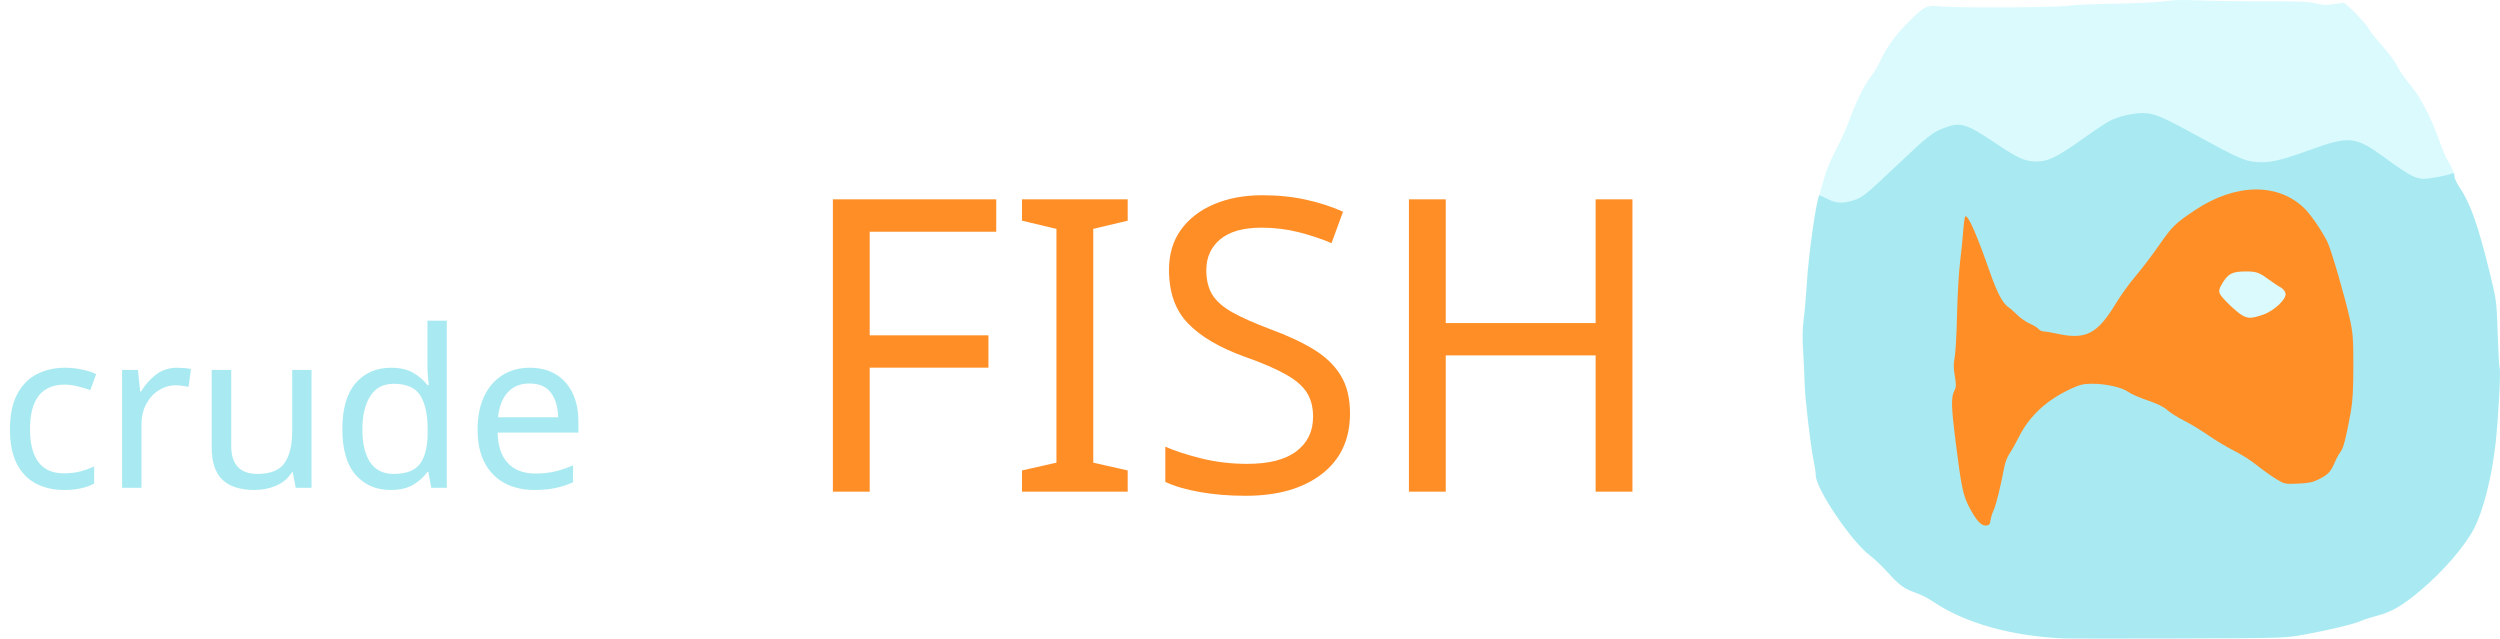
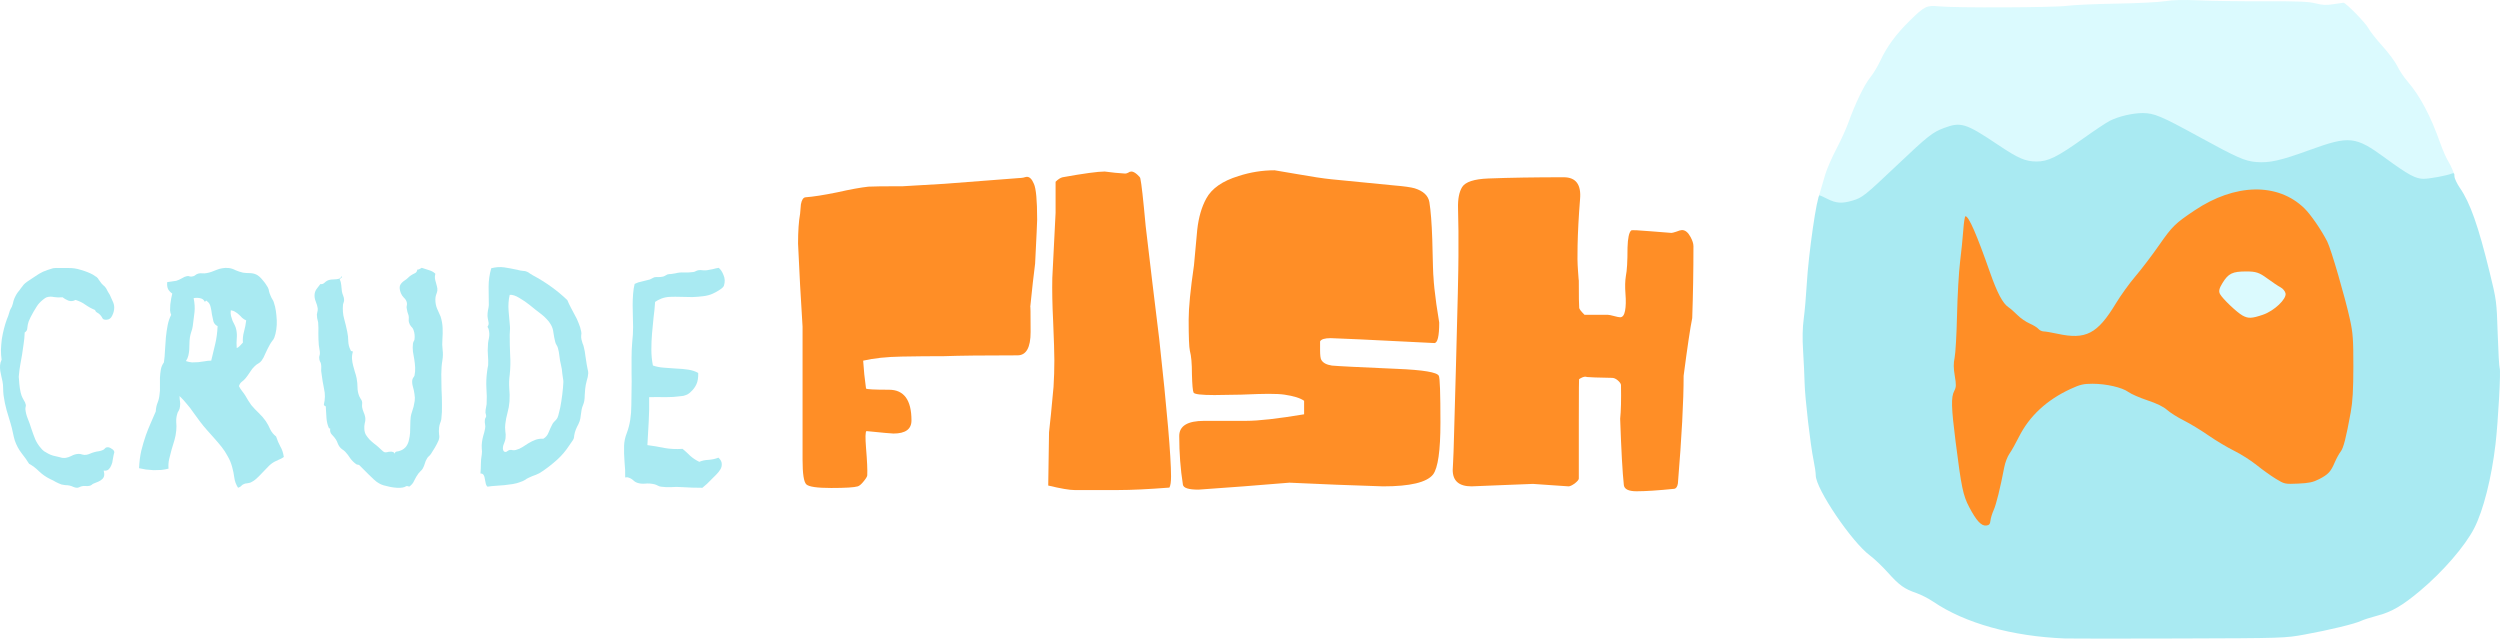
<svg xmlns="http://www.w3.org/2000/svg" width="391.476" height="100" id="svg2" version="1.1">
  <defs id="defs4" />
  <g id="layer1" transform="translate(-37.18427,-555.5168)">
-     <text xml:space="preserve" style="font-style:normal;font-variant:normal;font-weight:normal;font-stretch:normal;line-height:0%;font-family:'Conventional Wisdom';-inkscape-font-specification:'Conventional Wisdom';letter-spacing:0px;word-spacing:0px;fill:#ff8e26;fill-opacity:1;stroke:none;" x="161.385" y="632.509" id="text2985">
-       <tspan id="tspan2987" x="161.385" y="632.509" style="font-size:64.11px;line-height:1.25;fill:#ff8e26;fill-opacity:1;">FISH</tspan>
-     </text>
-     <text xml:space="preserve" style="font-style:normal;font-variant:normal;font-weight:normal;font-stretch:normal;line-height:0%;font-family:Remnant;-inkscape-font-specification:Remnant;letter-spacing:0px;word-spacing:0px;fill:#a9eaf2;fill-opacity:1;stroke:none;" x="36.851" y="631.897" id="text2989">
-       <tspan id="tspan2991" x="36.851" y="631.897" style="font-size:34.443px;line-height:1.25;fill:#a9eaf2;fill-opacity:1;">crude</tspan>
-     </text>
+     <g aria-label="FISH" id="text2985" style="font-style:normal;font-variant:normal;font-weight:normal;font-stretch:normal;line-height:0%;font-family:'Conventional Wisdom';-inkscape-font-specification:'Conventional Wisdom';letter-spacing:0px;word-spacing:0px;fill:#ff8e26;fill-opacity:1;stroke:none">
+       <path d="m 199.594,589.876 q 0,0.577 -0.321,6.924 -0.321,2.436 -0.769,6.86 0.064,-0.769 0.064,3.847 0,3.654 -2.052,3.654 -7.885,0 -11.476,0.128 -3.334,0 -6.667,0.064 -3.59,0.064 -6.026,0.641 0.128,2.116 0.449,4.359 0.128,0.192 3.59,0.192 3.526,0 3.526,4.808 0,2.052 -2.821,2.052 -0.449,0 -4.231,-0.385 -0.256,0.192 -0.064,2.628 0.256,3.077 0.192,4.295 0,0.256 -0.577,0.962 -0.513,0.641 -0.898,0.769 -0.833,0.256 -4.167,0.256 -3.334,0 -3.911,-0.577 -0.577,-0.577 -0.577,-3.847 v -20.836 q 0,-0.256 -0.385,-6.475 -0.321,-6.283 -0.321,-6.539 0,-2.885 0.321,-4.68 0.064,-0.705 0.128,-1.475 0.192,-1.026 0.705,-1.09 1.795,-0.128 4.936,-0.769 3.141,-0.705 4.936,-0.898 1.026,-0.064 5.385,-0.064 0.256,0 3.27,-0.192 3.077,-0.192 3.27,-0.192 0.256,0 5.834,-0.449 5.642,-0.449 5.834,-0.449 0.256,0 0.641,-0.064 0.449,-0.128 0.577,-0.128 0.641,0 1.09,1.09 0.513,1.09 0.513,5.578 z" style="font-size:64.109px;line-height:1.25;fill:#ff8e26;fill-opacity:1" id="path838" />
+       <path d="m 220.558,630.137 q 0,1.282 -0.256,1.731 -4.936,0.385 -8.014,0.385 h -6.86 q -1.154,0 -4.103,-0.705 0,0.256 0.128,-8.334 0.256,-2.18 0.705,-7.116 0.128,-2.052 0.128,-4.167 0,-1.667 -0.192,-6.155 -0.192,-3.847 -0.128,-6.731 0.256,-4.872 0.513,-10.193 v -4.872 q 0.577,-0.577 1.09,-0.705 5.001,-0.898 6.603,-0.898 0.192,0 1.603,0.192 1.41,0.128 1.603,0.128 0.192,0 0.449,-0.128 0.256,-0.192 0.513,-0.192 0.385,0 0.898,0.449 0.513,0.449 0.513,0.641 0.256,1.09 0.833,7.437 1.026,8.783 2.116,17.63 1.859,16.925 1.859,21.605 z" style="font-size:64.109px;line-height:1.25;fill:#ff8e26;fill-opacity:1" id="path840" />
+       <path d="m 262.742,621.739 q 0,6.539 -1.154,8.078 -1.475,1.859 -7.821,1.859 -0.192,0 -7.308,-0.256 -7.116,-0.321 -7.373,-0.321 -0.256,0 -7.18,0.577 -6.86,0.513 -7.052,0.513 -2.308,0 -2.436,-0.769 -0.577,-3.654 -0.577,-7.629 0,-2.372 3.911,-2.372 h 6.539 q 2.949,0 9.104,-1.026 v -2.116 q -0.898,-0.641 -3.077,-0.962 -0.833,-0.128 -2.5,-0.128 -1.282,0 -4.295,0.128 -2.949,0.064 -4.167,0.064 -3.077,0 -3.27,-0.385 -0.192,-0.385 -0.256,-2.885 0,-2.5 -0.321,-3.654 -0.192,-0.833 -0.192,-4.872 0,-2.821 0.833,-8.527 0.256,-2.757 0.513,-5.578 0.321,-2.885 1.41,-4.872 1.282,-2.372 5.065,-3.526 2.757,-0.898 5.642,-0.898 0.128,0 3.398,0.577 3.59,0.641 5.513,0.833 3.27,0.321 9.809,0.962 2.308,0.192 3.205,0.449 2.051,0.641 2.308,2.18 0.321,1.987 0.449,5.77 0.128,5.706 0.192,5.962 0.064,1.41 0.449,4.231 0.449,2.757 0.449,2.885 0,3.205 -0.769,3.205 -15.194,-0.769 -16.22,-0.769 -1.41,0 -1.667,0.513 0,0 0,1.346 0,1.218 0.192,1.539 0.385,0.705 1.667,0.898 1.282,0.128 10.193,0.513 6.155,0.256 6.539,1.09 0.256,0.385 0.256,7.373 z" style="font-size:64.109px;line-height:1.25;fill:#ff8e26;fill-opacity:1" id="path842" />
+       <path d="m 302.362,594.044 q 0,5.898 -0.192,11.283 -0.449,2.18 -1.346,9.039 0,5.962 -0.898,16.861 -0.128,0.769 -0.577,0.833 -3.782,0.385 -5.898,0.385 -1.859,0 -1.987,-0.962 -0.321,-2.949 -0.577,-10.386 0.192,-1.795 0.128,-5.321 -0.064,-0.321 -0.513,-0.705 -0.449,-0.385 -0.898,-0.385 -3.398,-0.064 -3.847,-0.128 -0.449,-0.064 -0.256,-0.064 -0.449,0 -1.026,0.385 -0.064,-0.577 -0.064,6.603 v 8.975 q 0,0.256 -0.641,0.769 -0.641,0.449 -0.962,0.449 -0.192,0 -2.821,-0.192 -2.564,-0.192 -2.757,-0.192 -0.256,0 -4.872,0.192 -4.552,0.192 -4.744,0.192 -2.949,0 -2.949,-2.564 0,-0.385 0.064,-1.282 0.064,-0.962 0.064,-1.475 0,0.321 0.385,-13.655 0.385,-14.04 0.385,-17.053 0,-3.975 0,-3.975 0,-0.321 -0.064,-3.526 -0.064,-2.18 0.641,-3.334 0.769,-1.218 4.103,-1.346 5.065,-0.192 11.796,-0.192 2.885,0 2.564,3.462 -0.321,4.039 -0.385,7.244 -0.064,2.244 0.064,3.911 0.128,1.859 0.128,1.475 0,3.847 0.064,4.359 0,0.256 0.833,1.09 h 3.654 q 0.256,0 0.962,0.192 0.705,0.192 0.962,0.192 0.577,0 0.769,-1.026 0.192,-1.026 0.064,-2.628 -0.128,-1.667 0.064,-2.821 0.256,-1.218 0.256,-4.424 0.064,-2.244 0.577,-2.693 0.128,-0.128 3.077,0.128 3.27,0.256 3.205,0.256 0.192,0 0.769,-0.192 0.641,-0.256 0.898,-0.256 0.769,0 1.346,1.09 0.449,0.833 0.449,1.41 z" style="font-size:64.109px;line-height:1.25;fill:#ff8e26;fill-opacity:1" id="path844" />
+     </g>
+     <g aria-label="crude" id="text2989" style="font-style:normal;font-variant:normal;font-weight:normal;font-stretch:normal;line-height:0%;font-family:Remnant;-inkscape-font-specification:Remnant;letter-spacing:0px;word-spacing:0px;fill:#a9eaf2;fill-opacity:1;stroke:none">
+       <path d="m 53.418,629.21 q 0.138,0.482 0.069,0.827 -0.069,0.31 -0.31,0.517 -0.207,0.207 -0.586,0.379 -0.344,0.138 -0.758,0.31 -0.172,0.069 -0.31,0.207 -0.138,0.103 -0.31,0.138 -0.276,0.069 -0.62,0.034 -0.31,-0.034 -0.586,0.034 -0.276,0.069 -0.448,0.172 -0.172,0.069 -0.31,0.069 -0.276,0 -0.586,-0.138 -0.276,-0.138 -0.586,-0.207 -0.344,-0.069 -0.689,-0.069 -0.31,-0.034 -0.586,-0.103 -0.379,-0.138 -0.861,-0.379 -0.448,-0.276 -0.861,-0.448 -0.999,-0.482 -1.791,-1.24 -0.758,-0.758 -1.55,-1.171 -0.482,-0.792 -1.171,-1.653 -0.689,-0.896 -1.068,-1.998 -0.172,-0.586 -0.31,-1.274 -0.138,-0.689 -0.344,-1.378 -0.31,-0.999 -0.62,-2.067 -0.31,-1.102 -0.482,-2.342 -0.069,-0.586 -0.069,-1.137 0,-0.551 -0.103,-1.068 -0.069,-0.344 -0.172,-0.758 -0.103,-0.413 -0.172,-0.861 -0.069,-0.448 -0.034,-0.896 0.034,-0.448 0.241,-0.861 -0.103,-0.723 -0.103,-1.55 0.034,-0.861 0.138,-1.688 0.138,-0.861 0.344,-1.653 0.207,-0.792 0.448,-1.447 0.103,-0.276 0.207,-0.517 0.103,-0.276 0.172,-0.551 0.069,-0.276 0.172,-0.482 0.138,-0.207 0.241,-0.448 0.172,-0.482 0.241,-0.861 0.103,-0.379 0.344,-0.827 0.138,-0.276 0.344,-0.551 0.241,-0.276 0.448,-0.586 0.276,-0.379 0.482,-0.62 0.241,-0.241 0.482,-0.413 0.241,-0.172 0.517,-0.344 0.31,-0.207 0.723,-0.482 0.689,-0.482 1.274,-0.758 0.62,-0.276 1.584,-0.551 0.379,-0.069 1.068,-0.034 0.723,0 1.24,0 1.068,-0.034 2.101,0.31 1.068,0.31 1.825,0.723 0.276,0.172 0.413,0.276 0.172,0.069 0.276,0.207 0.138,0.103 0.207,0.276 0.103,0.138 0.276,0.379 0.172,0.276 0.448,0.517 0.276,0.207 0.448,0.482 0.103,0.172 0.276,0.517 0.172,0.31 0.31,0.517 0.241,0.482 0.448,0.999 0.241,0.482 0.241,0.999 0,0.62 -0.31,1.24 -0.276,0.62 -0.861,0.654 -0.517,0.034 -0.654,-0.207 -0.103,-0.241 -0.344,-0.517 -0.207,-0.241 -0.482,-0.379 -0.276,-0.138 -0.344,-0.413 -0.827,-0.344 -1.515,-0.827 -0.654,-0.482 -1.55,-0.758 -0.551,0.31 -1.137,0.103 -0.551,-0.241 -0.896,-0.517 -0.723,0.069 -1.343,-0.034 -0.586,-0.138 -1.137,0.034 -0.207,0.069 -0.586,0.379 -0.379,0.31 -0.586,0.551 -0.172,0.172 -0.413,0.551 -0.241,0.379 -0.482,0.792 -0.241,0.413 -0.448,0.827 -0.207,0.413 -0.31,0.689 -0.172,0.517 -0.207,0.999 0,0.482 -0.413,0.723 -0.034,0.964 -0.172,1.825 -0.103,0.827 -0.241,1.653 -0.138,0.792 -0.276,1.55 -0.138,0.758 -0.207,1.55 -0.034,0.172 -0.034,0.379 0.034,0.207 0.034,0.379 0.034,0.689 0.138,1.412 0.103,0.689 0.276,1.171 0.138,0.344 0.344,0.689 0.241,0.344 0.31,0.723 0.034,0.172 -0.034,0.344 -0.034,0.138 -0.034,0.31 0.069,0.758 0.379,1.515 0.31,0.758 0.551,1.55 0.31,0.93 0.62,1.688 0.344,0.758 0.861,1.343 0.172,0.241 0.517,0.517 0.379,0.241 0.654,0.379 0.31,0.172 0.758,0.31 0.448,0.103 0.896,0.207 0.172,0.069 0.517,0.138 0.379,0.034 0.586,0 0.413,-0.069 0.896,-0.31 0.482,-0.276 1.102,-0.31 0.31,0 0.586,0.103 0.31,0.103 0.654,0.034 0.241,-0.034 0.551,-0.172 0.31,-0.138 0.689,-0.241 0.344,-0.103 0.689,-0.138 0.379,-0.069 0.586,-0.172 0.207,-0.069 0.344,-0.241 0.172,-0.207 0.413,-0.207 0.276,-0.034 0.62,0.207 0.379,0.207 0.448,0.482 0.034,0.138 -0.034,0.276 -0.034,0.103 -0.069,0.276 -0.069,0.31 -0.138,0.758 -0.034,0.413 -0.207,0.792 -0.138,0.379 -0.413,0.654 -0.276,0.276 -0.792,0.207 z" style="font-size:34.443px;line-height:1.25;fill:#a9eaf2;fill-opacity:1" id="path847" />
+       <path d="m 74.601,615.984 q 0.207,0.413 0.482,0.758 0.276,0.344 0.517,0.723 0.241,0.379 0.448,0.758 0.207,0.344 0.482,0.723 0.551,0.654 1.171,1.24 0.62,0.586 1.102,1.274 0.413,0.62 0.689,1.274 0.31,0.654 0.93,1.137 0.276,0.861 0.654,1.55 0.413,0.689 0.551,1.653 -0.379,0.276 -0.758,0.413 -0.344,0.138 -0.723,0.344 -0.551,0.31 -0.999,0.792 -0.448,0.448 -0.896,0.93 -0.448,0.482 -0.896,0.896 -0.448,0.413 -0.999,0.654 -0.241,0.069 -0.517,0.103 -0.241,0 -0.448,0.103 -0.276,0.103 -0.448,0.31 -0.138,0.172 -0.482,0.276 -0.482,-0.758 -0.586,-1.584 -0.103,-0.827 -0.344,-1.688 -0.241,-0.896 -0.689,-1.653 -0.413,-0.792 -0.964,-1.481 -0.551,-0.689 -1.137,-1.343 -0.586,-0.654 -1.137,-1.274 -0.586,-0.654 -1.102,-1.343 -0.517,-0.723 -1.033,-1.412 -0.482,-0.723 -1.033,-1.343 -0.517,-0.654 -1.137,-1.24 0,0.413 0.069,0.827 0.069,0.379 0,0.827 -0.034,0.379 -0.207,0.654 -0.172,0.241 -0.241,0.551 -0.172,0.586 -0.138,1.24 0.069,0.654 0,1.309 -0.069,0.758 -0.276,1.481 -0.207,0.723 -0.448,1.481 -0.207,0.723 -0.379,1.481 -0.172,0.723 -0.103,1.515 -0.517,0.138 -1.137,0.207 -0.586,0.034 -1.206,0.034 -0.62,-0.034 -1.206,-0.103 -0.586,-0.103 -1.068,-0.207 0.069,-1.515 0.344,-2.721 0.31,-1.24 0.723,-2.445 0.344,-0.964 0.758,-1.894 0.413,-0.93 0.792,-1.825 0.034,-0.758 0.276,-1.343 0.241,-0.586 0.31,-1.274 0.103,-0.62 0.069,-1.309 0,-0.689 0,-1.343 0.034,-0.689 0.138,-1.274 0.103,-0.62 0.482,-1.137 0.138,-0.93 0.172,-1.929 0.069,-1.033 0.138,-1.998 0.103,-0.999 0.276,-1.894 0.172,-0.896 0.551,-1.619 -0.138,-0.31 -0.172,-0.723 0,-0.448 0.034,-0.896 0.069,-0.482 0.138,-0.93 0.103,-0.448 0.172,-0.792 -0.413,-0.276 -0.654,-0.689 -0.207,-0.448 -0.138,-1.102 0.413,-0.069 0.723,-0.103 0.31,-0.034 0.689,-0.103 0.448,-0.138 0.861,-0.379 0.413,-0.276 0.792,-0.344 0.241,-0.069 0.448,0.034 0.207,0.069 0.448,0 0.276,-0.034 0.448,-0.207 0.207,-0.172 0.482,-0.241 0.276,-0.069 0.586,-0.034 0.344,0.034 0.689,-0.034 0.413,-0.069 0.792,-0.207 0.379,-0.172 0.792,-0.31 0.413,-0.172 0.861,-0.241 0.482,-0.103 1.068,-0.034 0.517,0.069 1.033,0.344 0.551,0.241 1.171,0.379 0.482,0.069 0.999,0.069 0.551,0 1.033,0.207 0.241,0.103 0.517,0.344 0.276,0.241 0.517,0.551 0.276,0.31 0.482,0.62 0.207,0.31 0.344,0.551 0.138,0.276 0.172,0.586 0.069,0.31 0.241,0.689 0.103,0.276 0.276,0.551 0.172,0.241 0.241,0.517 0.207,0.586 0.31,1.309 0.103,0.689 0.138,1.447 0.034,0.723 -0.069,1.447 -0.103,0.723 -0.31,1.274 -0.103,0.276 -0.344,0.551 -0.207,0.276 -0.379,0.586 -0.379,0.689 -0.689,1.378 -0.276,0.689 -0.586,1.102 -0.207,0.276 -0.517,0.448 -0.276,0.138 -0.551,0.413 -0.413,0.379 -0.723,0.896 -0.31,0.482 -0.689,0.964 -0.276,0.344 -0.62,0.586 -0.31,0.241 -0.448,0.689 z m -3.341,-9.403 q -0.482,-0.207 -0.654,-0.723 -0.138,-0.551 -0.241,-1.137 -0.069,-0.62 -0.207,-1.171 -0.138,-0.586 -0.551,-0.861 -0.103,-0.172 -0.241,0 -0.103,0.138 -0.172,0 -0.172,-0.379 -0.689,-0.482 -0.517,-0.103 -0.999,0 0.241,1.171 0.138,2.17 -0.103,0.999 -0.276,2.204 -0.069,0.482 -0.241,0.93 -0.138,0.413 -0.207,0.861 -0.069,0.482 -0.069,0.964 0,0.482 -0.034,0.964 -0.034,0.448 -0.138,0.896 -0.103,0.448 -0.379,0.861 0.482,0.172 0.964,0.207 0.482,0 0.964,-0.034 0.517,-0.069 0.999,-0.138 0.517,-0.103 1.033,-0.103 0.31,-1.309 0.62,-2.583 0.31,-1.274 0.379,-2.824 z m 2.928,0.586 q 0.138,0.689 0.069,1.343 -0.069,0.654 0,1.515 0.207,-0.069 0.482,-0.344 0.276,-0.276 0.482,-0.517 -0.069,-0.861 0.172,-1.722 0.241,-0.861 0.344,-1.757 -0.344,-0.138 -0.62,-0.379 -0.241,-0.276 -0.517,-0.517 -0.241,-0.241 -0.551,-0.413 -0.276,-0.207 -0.723,-0.276 -0.069,0.482 0.034,0.896 0.103,0.379 0.241,0.758 0.172,0.344 0.344,0.689 0.172,0.344 0.241,0.723 z" style="font-size:34.443px;line-height:1.25;fill:#a9eaf2;fill-opacity:1" id="path849" />
+       <path d="m 105.358,598.384 q -0.103,0.379 -0.069,0.689 0.034,0.31 0.138,0.62 0.103,0.31 0.172,0.654 0.103,0.31 0.069,0.689 -0.069,0.344 -0.207,0.689 -0.103,0.31 -0.103,0.689 0,0.792 0.276,1.447 0.31,0.654 0.551,1.24 0.276,0.896 0.31,1.791 0.034,0.896 -0.035,1.791 -0.069,0.792 0.035,1.619 0.103,0.827 -0.035,1.619 -0.172,1.033 -0.172,2.204 0,1.137 0.034,2.342 0.069,1.206 0.069,2.411 0.034,1.171 -0.103,2.308 -0.069,0.344 -0.207,0.654 -0.103,0.31 -0.138,0.62 -0.069,0.586 0,1.102 0.103,0.482 -0.103,0.964 -0.207,0.482 -0.551,1.068 -0.344,0.586 -0.62,0.999 -0.138,0.207 -0.344,0.379 -0.172,0.138 -0.276,0.344 -0.241,0.379 -0.344,0.792 -0.103,0.379 -0.31,0.758 -0.138,0.241 -0.344,0.413 -0.172,0.172 -0.344,0.379 -0.379,0.517 -0.654,1.102 -0.241,0.586 -0.792,0.964 -0.379,-0.172 -0.551,-0.034 -0.138,0.103 -0.482,0.172 -0.413,0.069 -0.93,0.034 -0.517,-0.034 -1.033,-0.138 -0.517,-0.103 -0.999,-0.241 -0.448,-0.138 -0.723,-0.31 -0.344,-0.172 -0.827,-0.62 -0.448,-0.448 -0.792,-0.758 l -1.481,-1.481 q -0.103,-0.069 -0.276,-0.069 -0.172,-0.034 -0.241,-0.103 -0.517,-0.379 -0.896,-0.896 -0.344,-0.551 -0.792,-1.033 -0.207,-0.207 -0.482,-0.379 -0.241,-0.172 -0.413,-0.413 -0.172,-0.241 -0.276,-0.517 -0.103,-0.31 -0.276,-0.586 -0.241,-0.379 -0.62,-0.758 -0.379,-0.379 -0.276,-0.964 -0.069,-0.069 -0.138,-0.034 -0.069,0.034 -0.103,-0.138 -0.276,-0.62 -0.344,-1.447 -0.034,-0.827 -0.103,-1.653 0.034,-0.241 -0.138,-0.276 -0.138,-0.034 -0.172,-0.207 0.31,-1.274 0.034,-2.445 -0.241,-1.171 -0.413,-2.514 -0.069,-0.344 -0.034,-0.689 0.034,-0.379 -0.034,-0.723 -0.034,-0.207 -0.172,-0.413 -0.103,-0.241 -0.103,-0.482 -0.034,-0.172 0.034,-0.379 0.069,-0.207 0.069,-0.413 0,-0.276 -0.069,-0.586 -0.069,-0.344 -0.103,-0.689 -0.069,-0.861 -0.069,-1.791 0.034,-0.93 -0.034,-1.757 -0.034,-0.241 -0.103,-0.448 -0.069,-0.207 -0.069,-0.448 -0.069,-0.344 0.034,-0.654 0.103,-0.344 0.069,-0.654 -0.069,-0.482 -0.31,-1.068 -0.241,-0.586 -0.172,-1.171 0.069,-0.482 0.344,-0.827 0.276,-0.344 0.551,-0.723 0.379,0.069 0.689,-0.241 0.31,-0.31 0.723,-0.413 0.276,-0.069 0.551,-0.069 0.31,0 0.551,-0.034 0.276,-0.034 0.482,-0.103 0.207,-0.103 0.344,-0.379 0.103,0.138 -0.069,0.276 -0.172,0.103 -0.241,0.207 0.207,0.413 0.241,0.896 0.034,0.482 0.103,0.999 0.069,0.379 0.207,0.689 0.138,0.31 0.138,0.689 0,0.172 -0.069,0.344 -0.069,0.172 -0.103,0.344 -0.103,1.206 0.172,2.204 0.276,0.999 0.482,1.998 0.172,0.792 0.172,1.55 0.034,0.758 0.344,1.343 0.034,0.172 0.172,0.207 0.138,0 0.207,0.069 -0.172,0.586 -0.138,1.137 0.034,0.517 0.172,1.033 0.138,0.517 0.276,0.999 0.172,0.482 0.276,0.999 0.138,0.758 0.138,1.447 0,0.689 0.276,1.378 0.069,0.172 0.207,0.379 0.138,0.172 0.207,0.379 0.069,0.207 0.034,0.482 -0.034,0.241 0,0.482 0.069,0.379 0.241,0.792 0.172,0.379 0.241,0.758 0.069,0.482 -0.069,0.93 -0.103,0.448 -0.069,0.93 0.034,0.517 0.241,0.896 0.241,0.379 0.551,0.723 0.344,0.344 0.689,0.62 0.379,0.276 0.723,0.586 0.207,0.172 0.482,0.448 0.276,0.276 0.448,0.344 0.207,0.069 0.448,0 0.241,-0.069 0.448,-0.069 0.241,-0.034 0.413,0.034 0.207,0.034 0.276,0.276 0.138,-0.344 0.413,-0.344 0.276,-0.034 0.517,-0.138 0.241,-0.069 0.517,-0.276 0.276,-0.207 0.413,-0.413 0.31,-0.448 0.413,-0.999 0.138,-0.551 0.172,-1.137 0.034,-0.62 0.034,-1.24 0,-0.62 0.069,-1.24 0.069,-0.413 0.207,-0.792 0.138,-0.379 0.241,-0.792 0.103,-0.413 0.172,-0.896 0.069,-0.482 -0.034,-1.068 -0.069,-0.551 -0.241,-1.137 -0.172,-0.586 -0.103,-1.068 0.034,-0.172 0.138,-0.344 0.138,-0.172 0.207,-0.344 0.138,-0.654 0.103,-1.274 -0.034,-0.654 -0.138,-1.274 -0.103,-0.62 -0.207,-1.206 -0.069,-0.62 0,-1.24 0.034,-0.207 0.103,-0.344 0.103,-0.138 0.138,-0.31 0.103,-0.792 -0.138,-1.447 -0.103,-0.344 -0.379,-0.586 -0.241,-0.276 -0.344,-0.654 -0.069,-0.241 -0.034,-0.517 0.034,-0.31 -0.035,-0.586 -0.069,-0.276 -0.172,-0.517 -0.069,-0.276 -0.103,-0.517 -0.069,-0.276 0,-0.482 0.069,-0.241 0,-0.517 -0.103,-0.413 -0.448,-0.723 -0.31,-0.31 -0.482,-0.723 -0.276,-0.723 -0.138,-1.171 0.172,-0.448 0.758,-0.827 0.276,-0.172 0.482,-0.379 0.241,-0.241 0.448,-0.379 0.31,-0.207 0.62,-0.344 0.344,-0.138 0.413,-0.586 0.276,0 0.379,-0.103 0.138,-0.103 0.31,-0.172 0.586,0.172 1.171,0.379 0.586,0.172 0.964,0.551 z" style="font-size:34.443px;line-height:1.25;fill:#a9eaf2;fill-opacity:1" id="path851" />
+       <path d="m 113.521,631.725 q -0.207,-0.172 -0.276,-0.517 -0.069,-0.344 -0.138,-0.689 -0.035,-0.344 -0.172,-0.586 -0.138,-0.276 -0.517,-0.276 0.069,-0.792 0.069,-1.481 0,-0.723 0.138,-1.481 0.069,-0.482 0,-0.964 -0.034,-0.482 0.034,-0.999 0.069,-0.517 0.207,-0.999 0.172,-0.517 0.276,-1.102 0.069,-0.344 0,-0.654 -0.069,-0.31 -0.034,-0.654 0,-0.172 0.069,-0.31 0.103,-0.138 0.138,-0.31 0,-0.172 -0.069,-0.379 -0.069,-0.207 -0.034,-0.379 0,-0.276 0.069,-0.551 0.069,-0.31 0.103,-0.586 0.069,-1.24 -0.034,-2.514 -0.069,-1.274 0.103,-2.549 0.034,-0.276 0.069,-0.517 0.069,-0.241 0.103,-0.517 0.034,-0.792 -0.034,-1.55 -0.069,-0.792 0,-1.55 0,-0.344 0.069,-0.723 0.103,-0.413 0.138,-0.792 0.034,-0.379 -0.035,-0.723 -0.034,-0.379 -0.241,-0.689 0.276,-0.379 0.138,-0.827 -0.103,-0.482 -0.138,-0.861 0,-0.448 0.069,-0.861 0.103,-0.413 0.138,-0.827 0,-1.447 -0.034,-2.893 0,-1.447 0.413,-2.893 1.068,-0.276 2.032,-0.138 0.964,0.138 2.17,0.413 0.379,0.103 0.758,0.138 0.379,0 0.654,0.138 0.241,0.103 0.448,0.276 0.207,0.138 0.448,0.276 1.55,0.827 2.928,1.825 1.378,0.999 2.48,2.067 0.241,0.586 0.551,1.171 0.31,0.551 0.62,1.171 0.344,0.586 0.586,1.24 0.276,0.62 0.413,1.343 0.069,0.276 0,0.586 -0.034,0.31 0.034,0.62 0.069,0.31 0.172,0.62 0.138,0.276 0.207,0.62 0.172,0.654 0.241,1.343 0.103,0.654 0.207,1.343 0.069,0.344 0.138,0.723 0.103,0.379 0.103,0.654 -0.034,0.586 -0.241,1.206 -0.172,0.62 -0.241,1.274 -0.034,0.482 -0.069,0.964 0,0.482 -0.069,0.896 -0.069,0.344 -0.207,0.689 -0.138,0.31 -0.207,0.654 -0.069,0.482 -0.138,0.93 -0.034,0.448 -0.172,0.896 -0.172,0.482 -0.413,0.896 -0.207,0.413 -0.344,0.896 -0.069,0.241 -0.103,0.482 0,0.241 -0.069,0.448 -0.069,0.207 -0.31,0.517 -0.207,0.276 -0.379,0.551 -0.827,1.274 -1.894,2.239 -1.068,0.964 -2.273,1.791 -0.517,0.379 -1.068,0.586 -0.517,0.172 -1.102,0.448 -0.379,0.172 -0.654,0.379 -0.276,0.172 -0.62,0.276 -0.586,0.241 -1.24,0.344 -0.62,0.103 -1.309,0.172 -0.654,0.034 -1.343,0.103 -0.654,0.034 -1.309,0.138 z m 10.195,-9.851 q 0.172,-0.276 0.413,-0.482 0.241,-0.241 0.344,-0.448 0.138,-0.31 0.241,-0.792 0.103,-0.482 0.207,-0.861 0.172,-0.896 0.31,-1.998 0.138,-1.102 0.172,-1.963 0,-0.276 -0.069,-0.62 -0.069,-0.344 -0.103,-0.723 -0.034,-0.654 -0.207,-1.343 -0.172,-0.689 -0.241,-1.378 -0.069,-0.689 -0.241,-1.274 -0.069,-0.241 -0.207,-0.448 -0.138,-0.207 -0.207,-0.482 -0.172,-0.689 -0.276,-1.412 -0.069,-0.723 -0.413,-1.309 -0.276,-0.482 -0.654,-0.861 -0.379,-0.413 -0.827,-0.758 -0.413,-0.344 -0.896,-0.689 -0.448,-0.344 -0.896,-0.723 -0.758,-0.62 -1.653,-1.137 -0.896,-0.551 -1.515,-0.482 -0.276,1.171 -0.172,2.514 0.103,1.343 0.207,2.377 0.034,0.344 0,0.689 -0.034,0.31 -0.034,0.689 0,1.619 0.069,3.134 0.103,1.515 -0.069,3.134 -0.138,0.999 -0.069,2.067 0.103,1.033 0.034,2.101 -0.069,0.896 -0.31,1.757 -0.241,0.861 -0.344,1.757 -0.069,0.517 0,1.102 0.103,0.551 0.034,1.137 -0.034,0.276 -0.138,0.551 -0.103,0.276 -0.207,0.551 -0.069,0.241 -0.069,0.517 0,0.241 0.172,0.448 0.276,0.138 0.448,0 0.207,-0.172 0.448,-0.241 0.276,-0.034 0.482,0.034 0.241,0.034 0.482,-0.034 0.551,-0.138 1.033,-0.448 0.482,-0.31 0.964,-0.62 0.517,-0.31 1.068,-0.517 0.551,-0.207 1.24,-0.172 0.586,-0.344 0.827,-0.999 0.276,-0.689 0.62,-1.343 z" style="font-size:34.443px;line-height:1.25;fill:#a9eaf2;fill-opacity:1" id="path853" />
+       <path d="m 149.721,597.454 q 0.448,0.344 0.758,1.137 0.344,0.758 0.069,1.653 -0.103,0.31 -0.723,0.689 -0.586,0.379 -1.068,0.586 -0.62,0.276 -1.447,0.379 -0.792,0.103 -1.688,0.138 -0.861,0 -1.791,-0.034 -0.93,-0.034 -1.757,0 -0.723,0.034 -1.343,0.276 -0.586,0.241 -0.964,0.517 -0.069,1.171 -0.241,2.445 -0.138,1.24 -0.241,2.514 -0.103,1.24 -0.103,2.514 0,1.274 0.241,2.48 0.758,0.276 1.722,0.344 0.964,0.069 1.929,0.138 0.999,0.034 1.894,0.172 0.896,0.138 1.55,0.517 0.034,1.068 -0.276,1.757 -0.31,0.689 -0.896,1.206 -0.207,0.207 -0.379,0.31 -0.138,0.103 -0.344,0.172 -0.172,0.069 -0.413,0.138 -0.207,0.034 -0.586,0.069 -0.93,0.138 -2.239,0.138 -1.309,-0.034 -2.549,0 0.034,1.998 -0.069,3.823 -0.103,1.825 -0.207,3.685 1.343,0.172 2.652,0.448 1.343,0.241 2.859,0.138 0.62,0.517 1.206,1.102 0.62,0.551 1.412,0.93 0.62,-0.276 1.447,-0.31 0.861,-0.069 1.55,-0.344 0.517,0.482 0.517,0.964 0.034,0.448 -0.207,0.861 -0.241,0.413 -0.654,0.827 -0.379,0.379 -0.689,0.689 -0.379,0.379 -0.758,0.758 -0.379,0.344 -0.723,0.62 -1.619,0 -3.203,-0.103 -0.861,-0.069 -1.688,0 -0.827,0.034 -1.584,-0.069 -0.276,-0.034 -0.517,-0.172 -0.241,-0.138 -0.517,-0.207 -0.723,-0.172 -1.447,-0.103 -0.689,0.069 -1.274,-0.138 -0.276,-0.103 -0.482,-0.276 -0.172,-0.172 -0.379,-0.31 -0.207,-0.138 -0.448,-0.207 -0.207,-0.103 -0.551,-0.034 0.034,-1.137 -0.103,-2.445 -0.103,-1.309 -0.069,-2.514 0.034,-0.999 0.413,-1.963 0.379,-0.999 0.551,-2.101 0.172,-1.102 0.172,-2.342 0.034,-1.274 0.034,-2.48 0.034,-1.206 0,-2.411 0,-1.24 0,-2.514 0,-1.206 0.103,-2.411 0.138,-1.206 0.138,-2.377 0,-0.723 -0.034,-1.584 -0.034,-0.896 -0.034,-1.825 0,-0.93 0.069,-1.791 0.069,-0.861 0.241,-1.55 0.551,-0.276 1.137,-0.379 0.62,-0.138 1.24,-0.31 0.172,-0.069 0.344,-0.172 0.172,-0.103 0.344,-0.172 0.31,-0.069 0.654,-0.034 0.344,0 0.689,-0.069 0.172,-0.034 0.344,-0.138 0.207,-0.138 0.379,-0.207 0.276,-0.069 0.586,-0.069 0.344,-0.034 0.654,-0.103 0.654,-0.172 1.309,-0.138 0.689,0.034 1.515,-0.069 0.207,-0.034 0.379,-0.138 0.207,-0.103 0.379,-0.138 0.344,-0.069 0.654,0 0.344,0.034 0.689,0 0.482,-0.069 0.93,-0.172 0.482,-0.138 0.93,-0.207 z" style="font-size:34.443px;line-height:1.25;fill:#a9eaf2;fill-opacity:1" id="path855" />
+     </g>
    <rect y="582.966" x="334.861" height="59.784" width="75.353" id="rect821" style="opacity:1;fill:#ff8e26;fill-opacity:1;stroke:none;stroke-width:1.426;stroke-linecap:round;stroke-linejoin:miter;stroke-miterlimit:4;stroke-dasharray:none;stroke-dashoffset:13.03;stroke-opacity:1" />
    <path style="fill:#dbfafe;fill-opacity:1;stroke:none;stroke-width:0.48" d="m 326.118,589.186 c -0.193,-0.069 -0.843,-0.344 -1.445,-0.61 -0.953,-0.423 -2.729,-1.732 -2.716,-2.192 0.106,-0.273 0.782,-2.719 1.065,-3.62 0.282,-0.902 1.069,-2.694 1.749,-3.982 0.68,-1.288 1.518,-3.133 1.864,-4.099 1.052,-2.941 2.491,-5.916 3.4,-7.027 0.474,-0.58 1.2,-1.781 1.612,-2.669 1.015,-2.185 2.446,-4.131 4.581,-6.226 2.332,-2.288 2.642,-2.44 4.589,-2.248 2.587,0.255 18.017,0.191 20.038,-0.083 1.027,-0.139 4.502,-0.295 7.723,-0.345 3.221,-0.051 6.646,-0.222 7.612,-0.381 1.209,-0.199 2.888,-0.238 5.387,-0.126 1.997,0.09 6.603,0.152 10.237,0.138 5.211,-0.02 6.896,0.05 7.978,0.33 1.061,0.275 1.686,0.304 2.763,0.128 0.765,-0.125 1.48,-0.228 1.59,-0.229 0.381,-0.002 3.482,3.167 3.903,3.989 0.233,0.456 1.226,1.715 2.206,2.8 0.98,1.084 2.031,2.503 2.335,3.153 0.304,0.65 1.031,1.734 1.616,2.409 1.919,2.214 3.612,5.409 5.085,9.599 0.398,1.131 0.981,2.449 1.297,2.93 0.316,0.48 0.915,1.894 0.915,1.949 0,0.252 -1.996,1.596 -3.369,1.71 -1.878,0.156 -3.28,1.321 -7.016,-1.543 -5.02,-3.849 -5.962,-3.965 -12.201,-1.507 -5.25,2.069 -7.662,2.454 -10.105,1.614 -1.622,-0.558 -2.66,-1.088 -7.798,-3.981 -5.488,-3.09 -6.91,-3.65 -8.853,-3.488 -0.811,0.068 -2.332,0.409 -3.381,0.758 -1.597,0.532 -2.435,1.032 -5.153,3.075 -6.667,5.012 -7.979,5.121 -13.649,1.141 -3.199,-2.246 -4.879,-3.157 -5.819,-3.157 -1.322,0 -3.396,0.726 -4.8,1.68 -0.79,0.537 -3.31,2.846 -5.6,5.132 -3.036,3.031 -3.04,3.833 -3.942,4.274 -1.231,0.601 -3.027,0.944 -3.696,0.705 z" id="path3789" />
    <path style="fill:#dbfafe;fill-opacity:1;stroke:none;stroke-width:0.48" d="m 388.344,604.925 c -0.884,-0.486 -3.118,-2.614 -3.523,-3.355 -0.24,-0.439 -0.14,-0.891 0.387,-1.743 0.926,-1.499 1.557,-1.804 3.727,-1.804 1.502,0 2.031,0.175 3.251,1.073 0.802,0.59 1.754,1.227 2.117,1.416 0.363,0.189 0.712,0.616 0.776,0.949 0.171,0.889 -1.794,2.745 -3.534,3.338 -1.755,0.598 -2.303,0.62 -3.201,0.126 z" id="path3783" />
    <path style="fill:#a9eaf2;fill-opacity:1;stroke:none;stroke-width:0.48" d="m 360.512,655.493 c -8.24,-0.324 -15.624,-2.383 -20.565,-5.735 -0.747,-0.507 -1.944,-1.123 -2.659,-1.369 -1.908,-0.657 -2.697,-1.221 -4.465,-3.198 -0.874,-0.978 -2.144,-2.188 -2.822,-2.689 -2.841,-2.101 -8.488,-10.448 -8.488,-12.545 0,-0.402 -0.15,-1.449 -0.333,-2.327 -0.499,-2.391 -1.353,-9.738 -1.412,-12.136 -0.028,-1.159 -0.135,-3.426 -0.236,-5.036 -0.125,-1.986 -0.093,-3.606 0.101,-5.036 0.157,-1.159 0.369,-3.584 0.471,-5.387 0.269,-4.756 1.595,-13.936 2.012,-13.936 0.064,0 0.636,0.264 1.271,0.586 1.325,0.671 2.244,0.728 3.884,0.242 1.541,-0.458 1.921,-0.759 6.924,-5.5 4.888,-4.631 5.598,-5.194 7.403,-5.869 2.647,-0.99 3.405,-0.754 8.467,2.641 3.162,2.121 4.24,2.589 5.997,2.608 1.812,0.019 3.255,-0.694 7.436,-3.674 1.707,-1.217 3.532,-2.43 4.055,-2.695 1.383,-0.701 3.599,-1.221 5.173,-1.215 1.768,0.007 2.887,0.475 8.55,3.575 6.276,3.436 7.429,3.947 9.224,4.091 2.064,0.166 3.762,-0.216 8.292,-1.861 6.313,-2.293 7.231,-2.196 11.956,1.268 3.531,2.588 4.712,3.228 5.954,3.222 0.94,-0.004 3.602,-0.499 4.415,-0.821 0.324,-0.128 0.41,-0.04 0.41,0.422 0,0.321 0.384,1.142 0.853,1.824 1.611,2.342 2.871,5.915 4.661,13.218 1.076,4.387 1.093,4.523 1.259,9.614 0.092,2.84 0.231,5.267 0.309,5.392 0.203,0.328 -0.237,8.344 -0.655,11.926 -0.611,5.245 -1.904,10.351 -3.321,13.119 -1.436,2.806 -4.895,6.807 -8.493,9.825 -2.748,2.305 -4.439,3.293 -6.611,3.863 -1.066,0.279 -2.254,0.66 -2.641,0.846 -0.954,0.46 -4.946,1.425 -8.781,2.124 -3.148,0.574 -3.252,0.577 -19.677,0.628 -9.082,0.028 -17.145,0.026 -17.918,-0.004 v 0 z m -11.64,-18.452 c 0.039,-0.386 0.263,-1.124 0.498,-1.64 0.396,-0.867 1.047,-3.5 1.662,-6.72 0.14,-0.733 0.504,-1.681 0.808,-2.108 0.305,-0.427 0.976,-1.619 1.492,-2.649 1.626,-3.248 4.351,-5.778 8.079,-7.501 1.49,-0.688 2.021,-0.814 3.43,-0.814 2.152,0 4.658,0.575 5.631,1.293 0.422,0.311 1.767,0.899 2.99,1.306 1.472,0.49 2.508,0.997 3.068,1.5 0.465,0.418 1.636,1.156 2.602,1.64 0.966,0.484 2.705,1.539 3.865,2.345 1.159,0.805 2.974,1.89 4.032,2.411 1.058,0.521 2.645,1.53 3.527,2.242 0.882,0.712 2.229,1.677 2.995,2.143 1.373,0.837 1.42,0.847 3.5,0.756 1.686,-0.074 2.342,-0.213 3.279,-0.696 1.432,-0.738 1.819,-1.151 2.445,-2.61 0.268,-0.625 0.687,-1.39 0.931,-1.7 0.447,-0.569 0.841,-2.107 1.582,-6.18 0.299,-1.642 0.406,-3.514 0.409,-7.144 0.004,-4.238 -0.068,-5.253 -0.522,-7.332 -0.756,-3.466 -2.97,-11.075 -3.559,-12.23 -0.947,-1.856 -2.597,-4.252 -3.601,-5.227 -4.155,-4.038 -10.837,-3.908 -17.171,0.334 -3.058,2.048 -3.496,2.477 -5.581,5.47 -1.107,1.589 -2.77,3.774 -3.697,4.858 -0.927,1.083 -2.302,2.99 -3.056,4.238 -2.891,4.787 -4.701,5.724 -9.17,4.75 -0.902,-0.197 -1.864,-0.359 -2.138,-0.361 -0.274,-0.002 -0.643,-0.179 -0.82,-0.393 -0.177,-0.214 -0.796,-0.595 -1.375,-0.846 -0.58,-0.251 -1.432,-0.84 -1.895,-1.309 -0.463,-0.469 -1.109,-1.032 -1.435,-1.252 -0.881,-0.592 -1.753,-2.24 -2.871,-5.424 -2.115,-6.027 -3.333,-8.816 -3.849,-8.816 -0.103,0 -0.255,0.975 -0.34,2.167 -0.084,1.192 -0.311,3.431 -0.504,4.977 -0.193,1.546 -0.407,5.288 -0.475,8.315 -0.068,3.027 -0.238,6.04 -0.378,6.694 -0.188,0.879 -0.181,1.623 0.025,2.847 0.24,1.424 0.228,1.757 -0.089,2.37 -0.508,0.982 -0.465,2.537 0.217,7.932 0.908,7.18 1.164,8.407 2.133,10.254 1.117,2.129 1.894,2.969 2.663,2.88 0.465,-0.054 0.605,-0.218 0.661,-0.772 z" id="path3827" />
  </g>
</svg>
